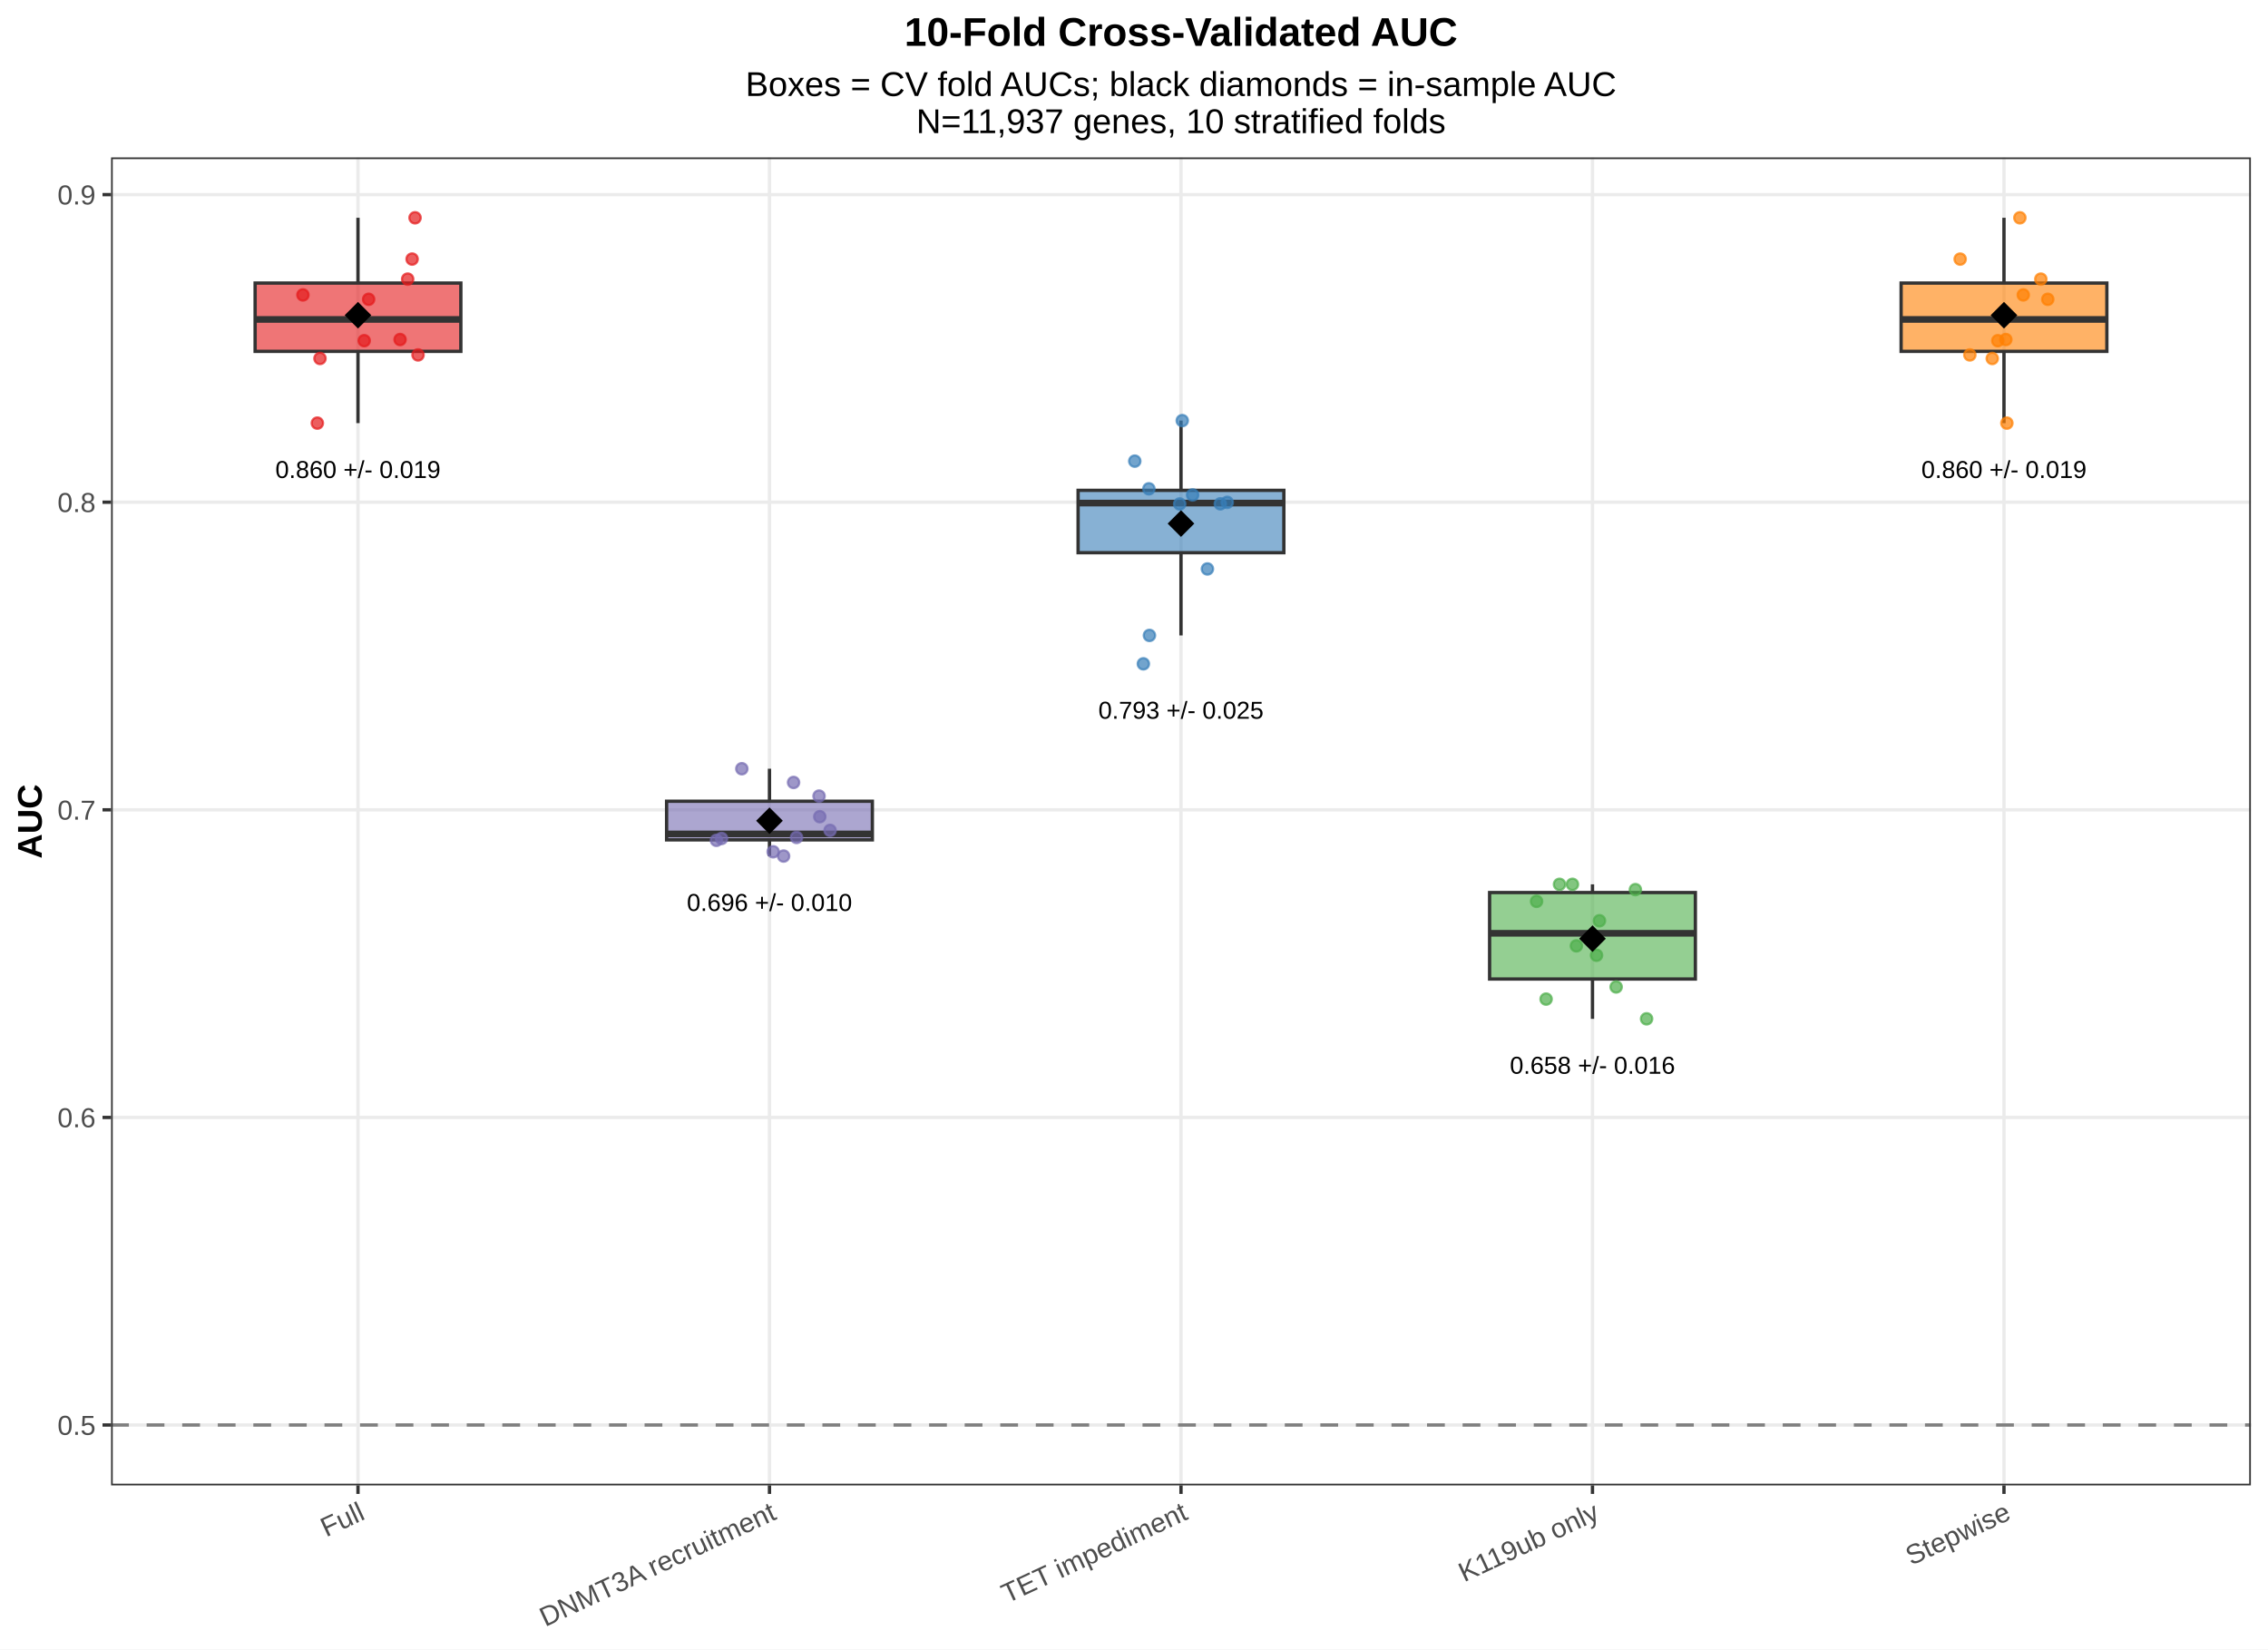
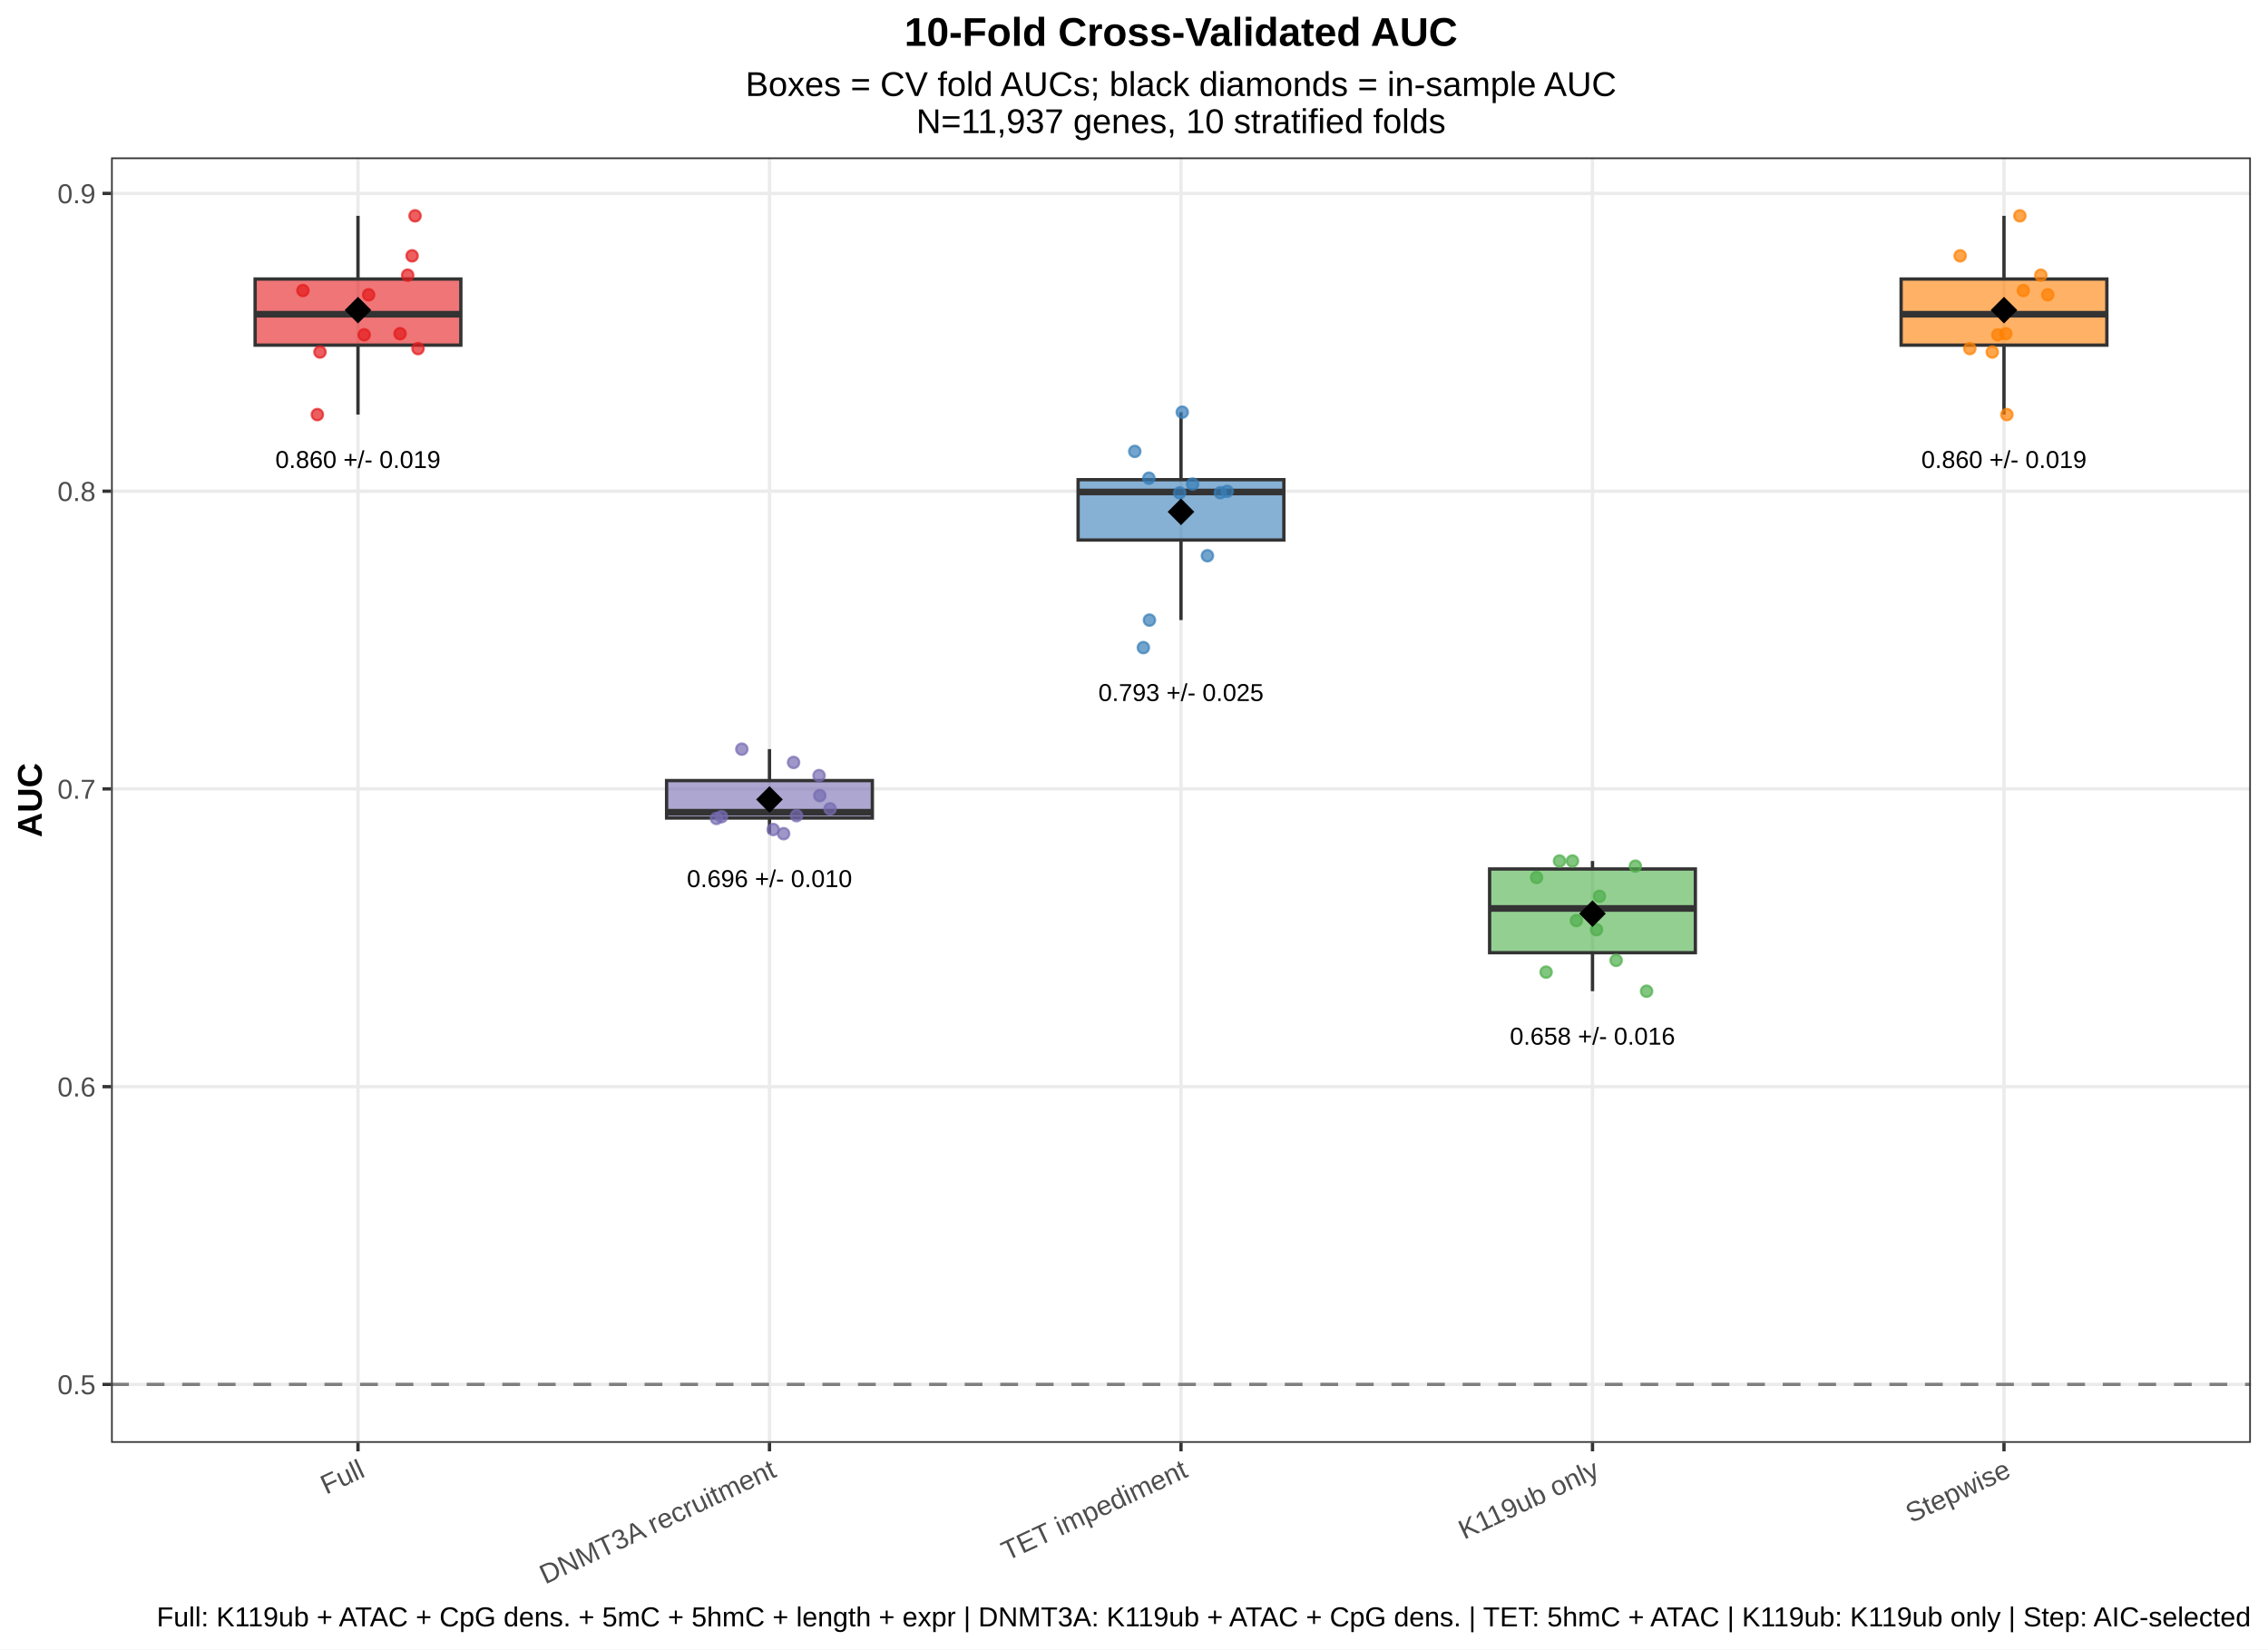
<svg xmlns="http://www.w3.org/2000/svg" width="792.00pt" height="576.00pt" viewBox="0 0 792.00 576.00">
  <g class="svglite">
    <defs>
      <style type="text/css">
    .svglite line, .svglite polyline, .svglite polygon, .svglite path, .svglite rect, .svglite circle {
      fill: none;
      stroke: #000000;
      stroke-linecap: round;
      stroke-linejoin: round;
      stroke-miterlimit: 10.00;
    }
    .svglite text {
      white-space: pre;
    }
    .svglite g.glyphgroup path {
      fill: inherit;
      stroke: none;
    }
  </style>
    </defs>
    <rect width="100%" height="100%" style="stroke: none; fill: #FFFFFF;" />
    <defs>
      <clipPath id="cpMC4wMHw3OTIuMDB8MC4wMHw1NzYuMDA=">
        <rect x="0.00" y="0.00" width="792.00" height="576.00" />
      </clipPath>
    </defs>
    <g clip-path="url(#cpMC4wMHw3OTIuMDB8MC4wMHw1NzYuMDA=)">
      <rect x="-0" y="0.00" width="792.00" height="576.00" style="stroke-width: 1.16; stroke: #FFFFFF; fill: #FFFFFF;" />
    </g>
    <defs>
-       <clipPath id="cpMzguNzl8Nzg2LjAyfDU0Ljk4fDUxOC43Nw==">
-         <rect x="38.79" y="54.98" width="747.23" height="463.79" />
+       <clipPath id="cpMzguNzl8Nzg2LjAyfDU0Ljk4fDUwMy45MA==">
+         <rect x="38.79" y="54.98" width="747.23" height="448.93" />
      </clipPath>
    </defs>
-     <g clip-path="url(#cpMzguNzl8Nzg2LjAyfDU0Ljk4fDUxOC43Nw==)">
-       <rect x="38.79" y="54.98" width="747.23" height="463.79" style="stroke-width: 1.16; stroke: none; fill: #FFFFFF;" />
-       <polyline points="38.79,497.68 786.02,497.68 " style="stroke-width: 1.16; stroke: #EBEBEB; stroke-linecap: butt;" />
-       <polyline points="38.79,390.26 786.02,390.26 " style="stroke-width: 1.16; stroke: #EBEBEB; stroke-linecap: butt;" />
-       <polyline points="38.79,282.83 786.02,282.83 " style="stroke-width: 1.16; stroke: #EBEBEB; stroke-linecap: butt;" />
-       <polyline points="38.79,175.40 786.02,175.40 " style="stroke-width: 1.16; stroke: #EBEBEB; stroke-linecap: butt;" />
-       <polyline points="38.79,67.97 786.02,67.97 " style="stroke-width: 1.16; stroke: #EBEBEB; stroke-linecap: butt;" />
-       <polyline points="125.01,518.77 125.01,54.98 " style="stroke-width: 1.16; stroke: #EBEBEB; stroke-linecap: butt;" />
-       <polyline points="268.71,518.77 268.71,54.98 " style="stroke-width: 1.16; stroke: #EBEBEB; stroke-linecap: butt;" />
-       <polyline points="412.41,518.77 412.41,54.98 " style="stroke-width: 1.16; stroke: #EBEBEB; stroke-linecap: butt;" />
-       <polyline points="556.11,518.77 556.11,54.98 " style="stroke-width: 1.16; stroke: #EBEBEB; stroke-linecap: butt;" />
-       <polyline points="699.80,518.77 699.80,54.98 " style="stroke-width: 1.16; stroke: #EBEBEB; stroke-linecap: butt;" />
-       <line x1="125.01" y1="98.86" x2="125.01" y2="76.06" style="stroke-width: 1.16; stroke: #333333; stroke-linecap: butt;" />
-       <line x1="125.01" y1="122.71" x2="125.01" y2="147.77" style="stroke-width: 1.16; stroke: #333333; stroke-linecap: butt;" />
-       <polygon points="89.09,98.86 89.09,122.71 160.93,122.71 160.93,98.86 89.09,98.86 " style="stroke-width: 1.16; stroke: #333333; stroke-linecap: butt; stroke-linejoin: miter; fill: #E41A1C; fill-opacity: 0.60;" />
-       <line x1="89.09" y1="111.56" x2="160.93" y2="111.56" style="stroke-width: 2.33; stroke: #333333; stroke-linecap: butt; stroke-linejoin: miter;" />
-       <line x1="268.71" y1="279.83" x2="268.71" y2="268.48" style="stroke-width: 1.16; stroke: #333333; stroke-linecap: butt;" />
-       <line x1="268.71" y1="293.32" x2="268.71" y2="298.98" style="stroke-width: 1.16; stroke: #333333; stroke-linecap: butt;" />
-       <polygon points="232.78,279.83 232.78,293.32 304.63,293.32 304.63,279.83 232.78,279.83 " style="stroke-width: 1.16; stroke: #333333; stroke-linecap: butt; stroke-linejoin: miter; fill: #756BB1; fill-opacity: 0.60;" />
-       <line x1="232.78" y1="291.25" x2="304.63" y2="291.25" style="stroke-width: 2.33; stroke: #333333; stroke-linecap: butt; stroke-linejoin: miter;" />
-       <line x1="412.41" y1="171.25" x2="412.41" y2="146.90" style="stroke-width: 1.16; stroke: #333333; stroke-linecap: butt;" />
-       <line x1="412.41" y1="193.03" x2="412.41" y2="221.92" style="stroke-width: 1.16; stroke: #333333; stroke-linecap: butt;" />
-       <polygon points="376.48,171.25 376.48,193.03 448.33,193.03 448.33,171.25 376.48,171.25 " style="stroke-width: 1.16; stroke: #333333; stroke-linecap: butt; stroke-linejoin: miter; fill: #377EB8; fill-opacity: 0.60;" />
-       <line x1="376.48" y1="175.70" x2="448.33" y2="175.70" style="stroke-width: 2.33; stroke: #333333; stroke-linecap: butt; stroke-linejoin: miter;" />
-       <line x1="556.11" y1="311.72" x2="556.11" y2="308.85" style="stroke-width: 1.16; stroke: #333333; stroke-linecap: butt;" />
-       <line x1="556.11" y1="341.92" x2="556.11" y2="355.83" style="stroke-width: 1.16; stroke: #333333; stroke-linecap: butt;" />
-       <polygon points="520.18,311.72 520.18,341.92 592.03,341.92 592.03,311.72 520.18,311.72 " style="stroke-width: 1.16; stroke: #333333; stroke-linecap: butt; stroke-linejoin: miter; fill: #4DAF4A; fill-opacity: 0.60;" />
-       <line x1="520.18" y1="325.95" x2="592.03" y2="325.95" style="stroke-width: 2.33; stroke: #333333; stroke-linecap: butt; stroke-linejoin: miter;" />
-       <line x1="699.80" y1="98.86" x2="699.80" y2="76.06" style="stroke-width: 1.16; stroke: #333333; stroke-linecap: butt;" />
-       <line x1="699.80" y1="122.71" x2="699.80" y2="147.77" style="stroke-width: 1.16; stroke: #333333; stroke-linecap: butt;" />
-       <polygon points="663.88,98.86 663.88,122.71 735.73,122.71 735.73,98.86 663.88,98.86 " style="stroke-width: 1.16; stroke: #333333; stroke-linecap: butt; stroke-linejoin: miter; fill: #FF7F00; fill-opacity: 0.60;" />
-       <line x1="663.88" y1="111.56" x2="735.73" y2="111.56" style="stroke-width: 2.33; stroke: #333333; stroke-linecap: butt; stroke-linejoin: miter;" />
-       <circle cx="143.91" cy="90.48" r="1.99" style="stroke-width: 0.77; stroke: #E41A1C; stroke-opacity: 0.70; fill: #E41A1C; fill-opacity: 0.70;" />
-       <circle cx="111.74" cy="125.19" r="1.99" style="stroke-width: 0.77; stroke: #E41A1C; stroke-opacity: 0.70; fill: #E41A1C; fill-opacity: 0.70;" />
-       <circle cx="128.73" cy="104.53" r="1.99" style="stroke-width: 0.77; stroke: #E41A1C; stroke-opacity: 0.70; fill: #E41A1C; fill-opacity: 0.70;" />
-       <circle cx="127.18" cy="118.98" r="1.99" style="stroke-width: 0.77; stroke: #E41A1C; stroke-opacity: 0.70; fill: #E41A1C; fill-opacity: 0.70;" />
-       <circle cx="142.36" cy="97.48" r="1.99" style="stroke-width: 0.77; stroke: #E41A1C; stroke-opacity: 0.70; fill: #E41A1C; fill-opacity: 0.70;" />
-       <circle cx="110.82" cy="147.77" r="1.99" style="stroke-width: 0.77; stroke: #E41A1C; stroke-opacity: 0.70; fill: #E41A1C; fill-opacity: 0.70;" />
-       <circle cx="144.94" cy="76.06" r="1.99" style="stroke-width: 0.77; stroke: #E41A1C; stroke-opacity: 0.70; fill: #E41A1C; fill-opacity: 0.70;" />
-       <circle cx="105.78" cy="103.00" r="1.99" style="stroke-width: 0.77; stroke: #E41A1C; stroke-opacity: 0.70; fill: #E41A1C; fill-opacity: 0.70;" />
-       <circle cx="139.71" cy="118.58" r="1.99" style="stroke-width: 0.77; stroke: #E41A1C; stroke-opacity: 0.70; fill: #E41A1C; fill-opacity: 0.70;" />
-       <circle cx="145.98" cy="123.95" r="1.99" style="stroke-width: 0.77; stroke: #E41A1C; stroke-opacity: 0.70; fill: #E41A1C; fill-opacity: 0.70;" />
-       <circle cx="250.19" cy="293.48" r="1.99" style="stroke-width: 0.77; stroke: #756BB1; stroke-opacity: 0.70; fill: #756BB1; fill-opacity: 0.70;" />
-       <circle cx="286.27" cy="285.22" r="1.99" style="stroke-width: 0.77; stroke: #756BB1; stroke-opacity: 0.70; fill: #756BB1; fill-opacity: 0.70;" />
-       <circle cx="251.97" cy="292.84" r="1.99" style="stroke-width: 0.77; stroke: #756BB1; stroke-opacity: 0.70; fill: #756BB1; fill-opacity: 0.70;" />
-       <circle cx="286.02" cy="278.03" r="1.99" style="stroke-width: 0.77; stroke: #756BB1; stroke-opacity: 0.70; fill: #756BB1; fill-opacity: 0.70;" />
-       <circle cx="277.12" cy="273.27" r="1.99" style="stroke-width: 0.77; stroke: #756BB1; stroke-opacity: 0.70; fill: #756BB1; fill-opacity: 0.70;" />
-       <circle cx="278.16" cy="292.48" r="1.99" style="stroke-width: 0.77; stroke: #756BB1; stroke-opacity: 0.70; fill: #756BB1; fill-opacity: 0.70;" />
-       <circle cx="259.05" cy="268.48" r="1.99" style="stroke-width: 0.77; stroke: #756BB1; stroke-opacity: 0.70; fill: #756BB1; fill-opacity: 0.70;" />
-       <circle cx="289.87" cy="290.01" r="1.99" style="stroke-width: 0.77; stroke: #756BB1; stroke-opacity: 0.70; fill: #756BB1; fill-opacity: 0.70;" />
-       <circle cx="273.64" cy="298.98" r="1.99" style="stroke-width: 0.77; stroke: #756BB1; stroke-opacity: 0.70; fill: #756BB1; fill-opacity: 0.70;" />
-       <circle cx="270.00" cy="297.48" r="1.99" style="stroke-width: 0.77; stroke: #756BB1; stroke-opacity: 0.70; fill: #756BB1; fill-opacity: 0.70;" />
-       <circle cx="396.27" cy="161.05" r="1.99" style="stroke-width: 0.77; stroke: #377EB8; stroke-opacity: 0.70; fill: #377EB8; fill-opacity: 0.70;" />
-       <circle cx="401.39" cy="221.92" r="1.99" style="stroke-width: 0.77; stroke: #377EB8; stroke-opacity: 0.70; fill: #377EB8; fill-opacity: 0.70;" />
-       <circle cx="416.47" cy="172.85" r="1.99" style="stroke-width: 0.77; stroke: #377EB8; stroke-opacity: 0.70; fill: #377EB8; fill-opacity: 0.70;" />
-       <circle cx="426.14" cy="175.96" r="1.99" style="stroke-width: 0.77; stroke: #377EB8; stroke-opacity: 0.70; fill: #377EB8; fill-opacity: 0.70;" />
-       <circle cx="411.95" cy="176.01" r="1.99" style="stroke-width: 0.77; stroke: #377EB8; stroke-opacity: 0.70; fill: #377EB8; fill-opacity: 0.70;" />
-       <circle cx="399.27" cy="231.84" r="1.99" style="stroke-width: 0.77; stroke: #377EB8; stroke-opacity: 0.70; fill: #377EB8; fill-opacity: 0.70;" />
-       <circle cx="412.85" cy="146.90" r="1.99" style="stroke-width: 0.77; stroke: #377EB8; stroke-opacity: 0.70; fill: #377EB8; fill-opacity: 0.70;" />
-       <circle cx="401.20" cy="170.72" r="1.99" style="stroke-width: 0.77; stroke: #377EB8; stroke-opacity: 0.70; fill: #377EB8; fill-opacity: 0.70;" />
-       <circle cx="428.55" cy="175.45" r="1.99" style="stroke-width: 0.77; stroke: #377EB8; stroke-opacity: 0.70; fill: #377EB8; fill-opacity: 0.70;" />
-       <circle cx="421.64" cy="198.70" r="1.99" style="stroke-width: 0.77; stroke: #377EB8; stroke-opacity: 0.70; fill: #377EB8; fill-opacity: 0.70;" />
-       <circle cx="564.37" cy="344.69" r="1.99" style="stroke-width: 0.77; stroke: #4DAF4A; stroke-opacity: 0.70; fill: #4DAF4A; fill-opacity: 0.70;" />
-       <circle cx="549.11" cy="308.85" r="1.99" style="stroke-width: 0.77; stroke: #4DAF4A; stroke-opacity: 0.70; fill: #4DAF4A; fill-opacity: 0.70;" />
-       <circle cx="539.91" cy="348.93" r="1.99" style="stroke-width: 0.77; stroke: #4DAF4A; stroke-opacity: 0.70; fill: #4DAF4A; fill-opacity: 0.70;" />
-       <circle cx="550.49" cy="330.34" r="1.99" style="stroke-width: 0.77; stroke: #4DAF4A; stroke-opacity: 0.70; fill: #4DAF4A; fill-opacity: 0.70;" />
-       <circle cx="571.09" cy="310.70" r="1.99" style="stroke-width: 0.77; stroke: #4DAF4A; stroke-opacity: 0.70; fill: #4DAF4A; fill-opacity: 0.70;" />
-       <circle cx="558.54" cy="321.57" r="1.99" style="stroke-width: 0.77; stroke: #4DAF4A; stroke-opacity: 0.70; fill: #4DAF4A; fill-opacity: 0.70;" />
-       <circle cx="536.58" cy="314.79" r="1.99" style="stroke-width: 0.77; stroke: #4DAF4A; stroke-opacity: 0.70; fill: #4DAF4A; fill-opacity: 0.70;" />
-       <circle cx="557.52" cy="333.62" r="1.99" style="stroke-width: 0.77; stroke: #4DAF4A; stroke-opacity: 0.70; fill: #4DAF4A; fill-opacity: 0.70;" />
-       <circle cx="575.00" cy="355.82" r="1.99" style="stroke-width: 0.77; stroke: #4DAF4A; stroke-opacity: 0.70; fill: #4DAF4A; fill-opacity: 0.70;" />
-       <circle cx="544.59" cy="308.85" r="1.99" style="stroke-width: 0.77; stroke: #4DAF4A; stroke-opacity: 0.70; fill: #4DAF4A; fill-opacity: 0.70;" />
-       <circle cx="684.50" cy="90.49" r="1.99" style="stroke-width: 0.77; stroke: #FF7F00; stroke-opacity: 0.70; fill: #FF7F00; fill-opacity: 0.70;" />
-       <circle cx="695.71" cy="125.20" r="1.99" style="stroke-width: 0.77; stroke: #FF7F00; stroke-opacity: 0.70; fill: #FF7F00; fill-opacity: 0.70;" />
-       <circle cx="715.09" cy="104.53" r="1.99" style="stroke-width: 0.77; stroke: #FF7F00; stroke-opacity: 0.70; fill: #FF7F00; fill-opacity: 0.70;" />
-       <circle cx="697.64" cy="118.99" r="1.99" style="stroke-width: 0.77; stroke: #FF7F00; stroke-opacity: 0.70; fill: #FF7F00; fill-opacity: 0.70;" />
-       <circle cx="712.67" cy="97.48" r="1.99" style="stroke-width: 0.77; stroke: #FF7F00; stroke-opacity: 0.70; fill: #FF7F00; fill-opacity: 0.70;" />
-       <circle cx="700.81" cy="147.77" r="1.99" style="stroke-width: 0.77; stroke: #FF7F00; stroke-opacity: 0.70; fill: #FF7F00; fill-opacity: 0.70;" />
-       <circle cx="705.35" cy="76.06" r="1.99" style="stroke-width: 0.77; stroke: #FF7F00; stroke-opacity: 0.70; fill: #FF7F00; fill-opacity: 0.70;" />
-       <circle cx="706.54" cy="103.00" r="1.99" style="stroke-width: 0.77; stroke: #FF7F00; stroke-opacity: 0.70; fill: #FF7F00; fill-opacity: 0.70;" />
-       <circle cx="700.45" cy="118.58" r="1.99" style="stroke-width: 0.77; stroke: #FF7F00; stroke-opacity: 0.70; fill: #FF7F00; fill-opacity: 0.70;" />
-       <circle cx="687.88" cy="123.95" r="1.99" style="stroke-width: 0.77; stroke: #FF7F00; stroke-opacity: 0.70; fill: #FF7F00; fill-opacity: 0.70;" />
-       <polygon points="120.36,110.09 125.01,105.43 129.66,110.09 125.01,114.74 " style="stroke-width: 0.77; stroke: none; fill: #000000;" />
-       <polygon points="264.05,286.64 268.71,281.99 273.36,286.64 268.71,291.30 " style="stroke-width: 0.77; stroke: none; fill: #000000;" />
-       <polygon points="407.75,182.86 412.41,178.20 417.06,182.86 412.41,187.51 " style="stroke-width: 0.77; stroke: none; fill: #000000;" />
-       <polygon points="551.45,327.83 556.11,323.17 560.76,327.83 556.11,332.48 " style="stroke-width: 0.77; stroke: none; fill: #000000;" />
-       <polygon points="695.15,110.09 699.80,105.43 704.46,110.09 699.80,114.74 " style="stroke-width: 0.77; stroke: none; fill: #000000;" />
-       <line x1="38.79" y1="497.68" x2="786.02" y2="497.68" style="stroke-width: 1.16; stroke: #7F7F7F; stroke-dasharray: 6.21,6.21; stroke-linecap: butt;" />
-       <text x="125.01" y="166.94" text-anchor="middle" style="font-size: 8.54px; font-family: &quot;Arial&quot;;" textLength="57.70px" lengthAdjust="spacingAndGlyphs">0.860 +/- 0.019</text>
-       <text x="268.71" y="318.15" text-anchor="middle" style="font-size: 8.54px; font-family: &quot;Arial&quot;;" textLength="57.70px" lengthAdjust="spacingAndGlyphs">0.696 +/- 0.010</text>
-       <text x="412.41" y="251.01" text-anchor="middle" style="font-size: 8.54px; font-family: &quot;Arial&quot;;" textLength="57.70px" lengthAdjust="spacingAndGlyphs">0.793 +/- 0.025</text>
-       <text x="556.11" y="375.00" text-anchor="middle" style="font-size: 8.54px; font-family: &quot;Arial&quot;;" textLength="57.70px" lengthAdjust="spacingAndGlyphs">0.658 +/- 0.016</text>
-       <text x="699.80" y="166.94" text-anchor="middle" style="font-size: 8.54px; font-family: &quot;Arial&quot;;" textLength="57.70px" lengthAdjust="spacingAndGlyphs">0.860 +/- 0.019</text>
-       <rect x="38.79" y="54.98" width="747.23" height="463.79" style="stroke-width: 1.16; stroke: #333333;" />
+     <g clip-path="url(#cpMzguNzl8Nzg2LjAyfDU0Ljk4fDUwMy45MA==)">
+       <rect x="38.79" y="54.98" width="747.23" height="448.93" style="stroke-width: 1.16; stroke: none; fill: #FFFFFF;" />
+       <polyline points="38.79,483.50 786.02,483.50 " style="stroke-width: 1.16; stroke: #EBEBEB; stroke-linecap: butt;" />
+       <polyline points="38.79,379.51 786.02,379.51 " style="stroke-width: 1.16; stroke: #EBEBEB; stroke-linecap: butt;" />
+       <polyline points="38.79,275.53 786.02,275.53 " style="stroke-width: 1.16; stroke: #EBEBEB; stroke-linecap: butt;" />
+       <polyline points="38.79,171.54 786.02,171.54 " style="stroke-width: 1.16; stroke: #EBEBEB; stroke-linecap: butt;" />
+       <polyline points="38.79,67.55 786.02,67.55 " style="stroke-width: 1.16; stroke: #EBEBEB; stroke-linecap: butt;" />
+       <polyline points="125.01,503.90 125.01,54.98 " style="stroke-width: 1.16; stroke: #EBEBEB; stroke-linecap: butt;" />
+       <polyline points="268.71,503.90 268.71,54.98 " style="stroke-width: 1.16; stroke: #EBEBEB; stroke-linecap: butt;" />
+       <polyline points="412.41,503.90 412.41,54.98 " style="stroke-width: 1.16; stroke: #EBEBEB; stroke-linecap: butt;" />
+       <polyline points="556.11,503.90 556.11,54.98 " style="stroke-width: 1.16; stroke: #EBEBEB; stroke-linecap: butt;" />
+       <polyline points="699.80,503.90 699.80,54.98 " style="stroke-width: 1.16; stroke: #EBEBEB; stroke-linecap: butt;" />
+       <line x1="125.01" y1="97.45" x2="125.01" y2="75.38" style="stroke-width: 1.16; stroke: #333333; stroke-linecap: butt;" />
+       <line x1="125.01" y1="120.54" x2="125.01" y2="144.80" style="stroke-width: 1.16; stroke: #333333; stroke-linecap: butt;" />
+       <polygon points="89.09,97.45 89.09,120.54 160.93,120.54 160.93,97.45 89.09,97.45 " style="stroke-width: 1.16; stroke: #333333; stroke-linecap: butt; stroke-linejoin: miter; fill: #E41A1C; fill-opacity: 0.60;" />
+       <line x1="89.09" y1="109.74" x2="160.93" y2="109.74" style="stroke-width: 2.33; stroke: #333333; stroke-linecap: butt; stroke-linejoin: miter;" />
+       <line x1="268.71" y1="272.62" x2="268.71" y2="261.64" style="stroke-width: 1.16; stroke: #333333; stroke-linecap: butt;" />
+       <line x1="268.71" y1="285.69" x2="268.71" y2="291.16" style="stroke-width: 1.16; stroke: #333333; stroke-linecap: butt;" />
+       <polygon points="232.78,272.62 232.78,285.69 304.63,285.69 304.63,272.62 232.78,272.62 " style="stroke-width: 1.16; stroke: #333333; stroke-linecap: butt; stroke-linejoin: miter; fill: #756BB1; fill-opacity: 0.60;" />
+       <line x1="232.78" y1="283.67" x2="304.63" y2="283.67" style="stroke-width: 2.33; stroke: #333333; stroke-linecap: butt; stroke-linejoin: miter;" />
+       <line x1="412.41" y1="167.53" x2="412.41" y2="143.95" style="stroke-width: 1.16; stroke: #333333; stroke-linecap: butt;" />
+       <line x1="412.41" y1="188.60" x2="412.41" y2="216.57" style="stroke-width: 1.16; stroke: #333333; stroke-linecap: butt;" />
+       <polygon points="376.48,167.53 376.48,188.60 448.33,188.60 448.33,167.53 376.48,167.53 " style="stroke-width: 1.16; stroke: #333333; stroke-linecap: butt; stroke-linejoin: miter; fill: #377EB8; fill-opacity: 0.60;" />
+       <line x1="376.48" y1="171.83" x2="448.33" y2="171.83" style="stroke-width: 2.33; stroke: #333333; stroke-linecap: butt; stroke-linejoin: miter;" />
+       <line x1="556.11" y1="303.49" x2="556.11" y2="300.71" style="stroke-width: 1.16; stroke: #333333; stroke-linecap: butt;" />
+       <line x1="556.11" y1="332.73" x2="556.11" y2="346.18" style="stroke-width: 1.16; stroke: #333333; stroke-linecap: butt;" />
+       <polygon points="520.18,303.49 520.18,332.73 592.03,332.73 592.03,303.49 520.18,303.49 " style="stroke-width: 1.16; stroke: #333333; stroke-linecap: butt; stroke-linejoin: miter; fill: #4DAF4A; fill-opacity: 0.60;" />
+       <line x1="520.18" y1="317.27" x2="592.03" y2="317.27" style="stroke-width: 2.33; stroke: #333333; stroke-linecap: butt; stroke-linejoin: miter;" />
+       <line x1="699.80" y1="97.45" x2="699.80" y2="75.38" style="stroke-width: 1.16; stroke: #333333; stroke-linecap: butt;" />
+       <line x1="699.80" y1="120.54" x2="699.80" y2="144.80" style="stroke-width: 1.16; stroke: #333333; stroke-linecap: butt;" />
+       <polygon points="663.88,97.45 663.88,120.54 735.73,120.54 735.73,97.45 663.88,97.45 " style="stroke-width: 1.16; stroke: #333333; stroke-linecap: butt; stroke-linejoin: miter; fill: #FF7F00; fill-opacity: 0.60;" />
+       <line x1="663.88" y1="109.74" x2="735.73" y2="109.74" style="stroke-width: 2.33; stroke: #333333; stroke-linecap: butt; stroke-linejoin: miter;" />
+       <circle cx="143.91" cy="89.35" r="1.99" style="stroke-width: 0.77; stroke: #E41A1C; stroke-opacity: 0.70; fill: #E41A1C; fill-opacity: 0.70;" />
+       <circle cx="111.74" cy="122.94" r="1.99" style="stroke-width: 0.77; stroke: #E41A1C; stroke-opacity: 0.70; fill: #E41A1C; fill-opacity: 0.70;" />
+       <circle cx="128.73" cy="102.95" r="1.99" style="stroke-width: 0.77; stroke: #E41A1C; stroke-opacity: 0.70; fill: #E41A1C; fill-opacity: 0.70;" />
+       <circle cx="127.18" cy="116.93" r="1.99" style="stroke-width: 0.77; stroke: #E41A1C; stroke-opacity: 0.70; fill: #E41A1C; fill-opacity: 0.70;" />
+       <circle cx="142.36" cy="96.11" r="1.99" style="stroke-width: 0.77; stroke: #E41A1C; stroke-opacity: 0.70; fill: #E41A1C; fill-opacity: 0.70;" />
+       <circle cx="110.82" cy="144.80" r="1.99" style="stroke-width: 0.77; stroke: #E41A1C; stroke-opacity: 0.70; fill: #E41A1C; fill-opacity: 0.70;" />
+       <circle cx="144.94" cy="75.38" r="1.99" style="stroke-width: 0.77; stroke: #E41A1C; stroke-opacity: 0.70; fill: #E41A1C; fill-opacity: 0.70;" />
+       <circle cx="105.78" cy="101.46" r="1.99" style="stroke-width: 0.77; stroke: #E41A1C; stroke-opacity: 0.70; fill: #E41A1C; fill-opacity: 0.70;" />
+       <circle cx="139.71" cy="116.54" r="1.99" style="stroke-width: 0.77; stroke: #E41A1C; stroke-opacity: 0.70; fill: #E41A1C; fill-opacity: 0.70;" />
+       <circle cx="145.98" cy="121.74" r="1.99" style="stroke-width: 0.77; stroke: #E41A1C; stroke-opacity: 0.70; fill: #E41A1C; fill-opacity: 0.70;" />
+       <circle cx="250.19" cy="285.84" r="1.99" style="stroke-width: 0.77; stroke: #756BB1; stroke-opacity: 0.70; fill: #756BB1; fill-opacity: 0.70;" />
+       <circle cx="286.27" cy="277.85" r="1.99" style="stroke-width: 0.77; stroke: #756BB1; stroke-opacity: 0.70; fill: #756BB1; fill-opacity: 0.70;" />
+       <circle cx="251.97" cy="285.22" r="1.99" style="stroke-width: 0.77; stroke: #756BB1; stroke-opacity: 0.70; fill: #756BB1; fill-opacity: 0.70;" />
+       <circle cx="286.02" cy="270.88" r="1.99" style="stroke-width: 0.77; stroke: #756BB1; stroke-opacity: 0.70; fill: #756BB1; fill-opacity: 0.70;" />
+       <circle cx="277.12" cy="266.28" r="1.99" style="stroke-width: 0.77; stroke: #756BB1; stroke-opacity: 0.70; fill: #756BB1; fill-opacity: 0.70;" />
+       <circle cx="278.16" cy="284.87" r="1.99" style="stroke-width: 0.77; stroke: #756BB1; stroke-opacity: 0.70; fill: #756BB1; fill-opacity: 0.70;" />
+       <circle cx="259.05" cy="261.64" r="1.99" style="stroke-width: 0.77; stroke: #756BB1; stroke-opacity: 0.70; fill: #756BB1; fill-opacity: 0.70;" />
+       <circle cx="289.87" cy="282.48" r="1.99" style="stroke-width: 0.77; stroke: #756BB1; stroke-opacity: 0.70; fill: #756BB1; fill-opacity: 0.70;" />
+       <circle cx="273.64" cy="291.16" r="1.99" style="stroke-width: 0.77; stroke: #756BB1; stroke-opacity: 0.70; fill: #756BB1; fill-opacity: 0.70;" />
+       <circle cx="270.00" cy="289.71" r="1.99" style="stroke-width: 0.77; stroke: #756BB1; stroke-opacity: 0.70; fill: #756BB1; fill-opacity: 0.70;" />
+       <circle cx="396.27" cy="157.65" r="1.99" style="stroke-width: 0.77; stroke: #377EB8; stroke-opacity: 0.70; fill: #377EB8; fill-opacity: 0.70;" />
+       <circle cx="401.39" cy="216.57" r="1.99" style="stroke-width: 0.77; stroke: #377EB8; stroke-opacity: 0.70; fill: #377EB8; fill-opacity: 0.70;" />
+       <circle cx="416.47" cy="169.07" r="1.99" style="stroke-width: 0.77; stroke: #377EB8; stroke-opacity: 0.70; fill: #377EB8; fill-opacity: 0.70;" />
+       <circle cx="426.14" cy="172.08" r="1.99" style="stroke-width: 0.77; stroke: #377EB8; stroke-opacity: 0.70; fill: #377EB8; fill-opacity: 0.70;" />
+       <circle cx="411.95" cy="172.13" r="1.99" style="stroke-width: 0.77; stroke: #377EB8; stroke-opacity: 0.70; fill: #377EB8; fill-opacity: 0.70;" />
+       <circle cx="399.27" cy="226.18" r="1.99" style="stroke-width: 0.77; stroke: #377EB8; stroke-opacity: 0.70; fill: #377EB8; fill-opacity: 0.70;" />
+       <circle cx="412.85" cy="143.95" r="1.99" style="stroke-width: 0.77; stroke: #377EB8; stroke-opacity: 0.70; fill: #377EB8; fill-opacity: 0.70;" />
+       <circle cx="401.20" cy="167.01" r="1.99" style="stroke-width: 0.77; stroke: #377EB8; stroke-opacity: 0.70; fill: #377EB8; fill-opacity: 0.70;" />
+       <circle cx="428.55" cy="171.59" r="1.99" style="stroke-width: 0.77; stroke: #377EB8; stroke-opacity: 0.70; fill: #377EB8; fill-opacity: 0.70;" />
+       <circle cx="421.64" cy="194.09" r="1.99" style="stroke-width: 0.77; stroke: #377EB8; stroke-opacity: 0.70; fill: #377EB8; fill-opacity: 0.70;" />
+       <circle cx="564.37" cy="335.40" r="1.99" style="stroke-width: 0.77; stroke: #4DAF4A; stroke-opacity: 0.70; fill: #4DAF4A; fill-opacity: 0.70;" />
+       <circle cx="549.11" cy="300.71" r="1.99" style="stroke-width: 0.77; stroke: #4DAF4A; stroke-opacity: 0.70; fill: #4DAF4A; fill-opacity: 0.70;" />
+       <circle cx="539.91" cy="339.51" r="1.99" style="stroke-width: 0.77; stroke: #4DAF4A; stroke-opacity: 0.70; fill: #4DAF4A; fill-opacity: 0.70;" />
+       <circle cx="550.49" cy="321.51" r="1.99" style="stroke-width: 0.77; stroke: #4DAF4A; stroke-opacity: 0.70; fill: #4DAF4A; fill-opacity: 0.70;" />
+       <circle cx="571.09" cy="302.50" r="1.99" style="stroke-width: 0.77; stroke: #4DAF4A; stroke-opacity: 0.70; fill: #4DAF4A; fill-opacity: 0.70;" />
+       <circle cx="558.54" cy="313.03" r="1.99" style="stroke-width: 0.77; stroke: #4DAF4A; stroke-opacity: 0.70; fill: #4DAF4A; fill-opacity: 0.70;" />
+       <circle cx="536.58" cy="306.46" r="1.99" style="stroke-width: 0.77; stroke: #4DAF4A; stroke-opacity: 0.70; fill: #4DAF4A; fill-opacity: 0.70;" />
+       <circle cx="557.52" cy="324.69" r="1.99" style="stroke-width: 0.77; stroke: #4DAF4A; stroke-opacity: 0.70; fill: #4DAF4A; fill-opacity: 0.70;" />
+       <circle cx="575.00" cy="346.18" r="1.99" style="stroke-width: 0.77; stroke: #4DAF4A; stroke-opacity: 0.70; fill: #4DAF4A; fill-opacity: 0.70;" />
+       <circle cx="544.59" cy="300.71" r="1.99" style="stroke-width: 0.77; stroke: #4DAF4A; stroke-opacity: 0.70; fill: #4DAF4A; fill-opacity: 0.70;" />
+       <circle cx="684.50" cy="89.35" r="1.99" style="stroke-width: 0.77; stroke: #FF7F00; stroke-opacity: 0.70; fill: #FF7F00; fill-opacity: 0.70;" />
+       <circle cx="695.71" cy="122.95" r="1.99" style="stroke-width: 0.77; stroke: #FF7F00; stroke-opacity: 0.70; fill: #FF7F00; fill-opacity: 0.70;" />
+       <circle cx="715.09" cy="102.95" r="1.99" style="stroke-width: 0.77; stroke: #FF7F00; stroke-opacity: 0.70; fill: #FF7F00; fill-opacity: 0.70;" />
+       <circle cx="697.64" cy="116.94" r="1.99" style="stroke-width: 0.77; stroke: #FF7F00; stroke-opacity: 0.70; fill: #FF7F00; fill-opacity: 0.70;" />
+       <circle cx="712.67" cy="96.11" r="1.99" style="stroke-width: 0.77; stroke: #FF7F00; stroke-opacity: 0.70; fill: #FF7F00; fill-opacity: 0.70;" />
+       <circle cx="700.81" cy="144.80" r="1.99" style="stroke-width: 0.77; stroke: #FF7F00; stroke-opacity: 0.70; fill: #FF7F00; fill-opacity: 0.70;" />
+       <circle cx="705.35" cy="75.38" r="1.99" style="stroke-width: 0.77; stroke: #FF7F00; stroke-opacity: 0.70; fill: #FF7F00; fill-opacity: 0.70;" />
+       <circle cx="706.54" cy="101.47" r="1.99" style="stroke-width: 0.77; stroke: #FF7F00; stroke-opacity: 0.70; fill: #FF7F00; fill-opacity: 0.70;" />
+       <circle cx="700.45" cy="116.54" r="1.99" style="stroke-width: 0.77; stroke: #FF7F00; stroke-opacity: 0.70; fill: #FF7F00; fill-opacity: 0.70;" />
+       <circle cx="687.88" cy="121.74" r="1.99" style="stroke-width: 0.77; stroke: #FF7F00; stroke-opacity: 0.70; fill: #FF7F00; fill-opacity: 0.70;" />
+       <polygon points="120.36,108.32 125.01,103.66 129.66,108.32 125.01,112.97 " style="stroke-width: 0.77; stroke: none; fill: #000000;" />
+       <polygon points="264.05,279.22 268.71,274.57 273.36,279.22 268.71,283.88 " style="stroke-width: 0.77; stroke: none; fill: #000000;" />
+       <polygon points="407.75,178.76 412.41,174.10 417.06,178.76 412.41,183.41 " style="stroke-width: 0.77; stroke: none; fill: #000000;" />
+       <polygon points="551.45,319.08 556.11,314.43 560.76,319.08 556.11,323.74 " style="stroke-width: 0.77; stroke: none; fill: #000000;" />
+       <polygon points="695.15,108.32 699.80,103.66 704.46,108.32 699.80,112.97 " style="stroke-width: 0.77; stroke: none; fill: #000000;" />
+       <line x1="38.79" y1="483.50" x2="786.02" y2="483.50" style="stroke-width: 1.16; stroke: #7F7F7F; stroke-dasharray: 6.21,6.21; stroke-linecap: butt;" />
+       <text x="125.01" y="163.45" text-anchor="middle" style="font-size: 8.54px; font-family: &quot;Arial&quot;;" textLength="57.70px" lengthAdjust="spacingAndGlyphs">0.860 +/- 0.019</text>
+       <text x="268.71" y="309.82" text-anchor="middle" style="font-size: 8.54px; font-family: &quot;Arial&quot;;" textLength="57.70px" lengthAdjust="spacingAndGlyphs">0.696 +/- 0.010</text>
+       <text x="412.41" y="244.83" text-anchor="middle" style="font-size: 8.54px; font-family: &quot;Arial&quot;;" textLength="57.70px" lengthAdjust="spacingAndGlyphs">0.793 +/- 0.025</text>
+       <text x="556.11" y="364.84" text-anchor="middle" style="font-size: 8.54px; font-family: &quot;Arial&quot;;" textLength="57.70px" lengthAdjust="spacingAndGlyphs">0.658 +/- 0.016</text>
+       <text x="699.80" y="163.45" text-anchor="middle" style="font-size: 8.54px; font-family: &quot;Arial&quot;;" textLength="57.70px" lengthAdjust="spacingAndGlyphs">0.860 +/- 0.019</text>
+       <rect x="38.79" y="54.98" width="747.23" height="448.93" style="stroke-width: 1.16; stroke: #333333;" />
    </g>
    <g clip-path="url(#cpMC4wMHw3OTIuMDB8MC4wMHw1NzYuMDA=)">
-       <text x="33.41" y="501.12" text-anchor="end" style="font-size: 9.60px;fill: #4D4D4D; font-family: &quot;Arial&quot;;" textLength="13.33px" lengthAdjust="spacingAndGlyphs">0.5</text>
-       <text x="33.41" y="393.69" text-anchor="end" style="font-size: 9.60px;fill: #4D4D4D; font-family: &quot;Arial&quot;;" textLength="13.33px" lengthAdjust="spacingAndGlyphs">0.6</text>
-       <text x="33.41" y="286.26" text-anchor="end" style="font-size: 9.60px;fill: #4D4D4D; font-family: &quot;Arial&quot;;" textLength="13.33px" lengthAdjust="spacingAndGlyphs">0.7</text>
-       <text x="33.41" y="178.83" text-anchor="end" style="font-size: 9.60px;fill: #4D4D4D; font-family: &quot;Arial&quot;;" textLength="13.33px" lengthAdjust="spacingAndGlyphs">0.8</text>
-       <text x="33.41" y="71.40" text-anchor="end" style="font-size: 9.60px;fill: #4D4D4D; font-family: &quot;Arial&quot;;" textLength="13.33px" lengthAdjust="spacingAndGlyphs">0.9</text>
-       <polyline points="35.80,497.68 38.79,497.68 " style="stroke-width: 1.16; stroke: #333333; stroke-linecap: butt;" />
-       <polyline points="35.80,390.26 38.79,390.26 " style="stroke-width: 1.16; stroke: #333333; stroke-linecap: butt;" />
-       <polyline points="35.80,282.83 38.79,282.83 " style="stroke-width: 1.16; stroke: #333333; stroke-linecap: butt;" />
-       <polyline points="35.80,175.40 38.79,175.40 " style="stroke-width: 1.16; stroke: #333333; stroke-linecap: butt;" />
-       <polyline points="35.80,67.97 38.79,67.97 " style="stroke-width: 1.16; stroke: #333333; stroke-linecap: butt;" />
-       <polyline points="125.01,521.75 125.01,518.77 " style="stroke-width: 1.16; stroke: #333333; stroke-linecap: butt;" />
-       <polyline points="268.71,521.75 268.71,518.77 " style="stroke-width: 1.16; stroke: #333333; stroke-linecap: butt;" />
-       <polyline points="412.41,521.75 412.41,518.77 " style="stroke-width: 1.16; stroke: #333333; stroke-linecap: butt;" />
-       <polyline points="556.11,521.75 556.11,518.77 " style="stroke-width: 1.16; stroke: #333333; stroke-linecap: butt;" />
-       <polyline points="699.80,521.75 699.80,518.77 " style="stroke-width: 1.16; stroke: #333333; stroke-linecap: butt;" />
-       <text transform="translate(127.91,530.37) rotate(-25)" text-anchor="end" style="font-size: 9.60px;fill: #4D4D4D; font-family: &quot;Arial&quot;;" textLength="15.44px" lengthAdjust="spacingAndGlyphs">Full</text>
-       <text transform="translate(271.61,530.37) rotate(-25)" text-anchor="end" style="font-size: 9.60px;fill: #4D4D4D; font-family: &quot;Arial&quot;;" textLength="89.50px" lengthAdjust="spacingAndGlyphs">DNMT3A recruitment</text>
-       <text transform="translate(415.31,530.37) rotate(-25)" text-anchor="end" style="font-size: 9.60px;fill: #4D4D4D; font-family: &quot;Arial&quot;;" textLength="70.16px" lengthAdjust="spacingAndGlyphs">TET impediment</text>
-       <text transform="translate(559.01,530.37) rotate(-25)" text-anchor="end" style="font-size: 9.60px;fill: #4D4D4D; font-family: &quot;Arial&quot;;" textLength="52.58px" lengthAdjust="spacingAndGlyphs">K119ub only</text>
-       <text transform="translate(702.71,530.37) rotate(-25)" text-anchor="end" style="font-size: 9.60px;fill: #4D4D4D; font-family: &quot;Arial&quot;;" textLength="38.91px" lengthAdjust="spacingAndGlyphs">Stepwise</text>
-       <text transform="translate(14.57,286.87) rotate(-90)" text-anchor="middle" style="font-size: 12.00px; font-weight: bold; font-family: &quot;Arial&quot;;" textLength="26.02px" lengthAdjust="spacingAndGlyphs">AUC</text>
+       <text x="33.41" y="486.93" text-anchor="end" style="font-size: 9.60px;fill: #4D4D4D; font-family: &quot;Arial&quot;;" textLength="13.33px" lengthAdjust="spacingAndGlyphs">0.5</text>
+       <text x="33.41" y="382.95" text-anchor="end" style="font-size: 9.60px;fill: #4D4D4D; font-family: &quot;Arial&quot;;" textLength="13.33px" lengthAdjust="spacingAndGlyphs">0.6</text>
+       <text x="33.41" y="278.96" text-anchor="end" style="font-size: 9.60px;fill: #4D4D4D; font-family: &quot;Arial&quot;;" textLength="13.33px" lengthAdjust="spacingAndGlyphs">0.7</text>
+       <text x="33.41" y="174.97" text-anchor="end" style="font-size: 9.60px;fill: #4D4D4D; font-family: &quot;Arial&quot;;" textLength="13.33px" lengthAdjust="spacingAndGlyphs">0.8</text>
+       <text x="33.41" y="70.99" text-anchor="end" style="font-size: 9.60px;fill: #4D4D4D; font-family: &quot;Arial&quot;;" textLength="13.33px" lengthAdjust="spacingAndGlyphs">0.9</text>
+       <polyline points="35.80,483.50 38.79,483.50 " style="stroke-width: 1.16; stroke: #333333; stroke-linecap: butt;" />
+       <polyline points="35.80,379.51 38.79,379.51 " style="stroke-width: 1.16; stroke: #333333; stroke-linecap: butt;" />
+       <polyline points="35.80,275.53 38.79,275.53 " style="stroke-width: 1.16; stroke: #333333; stroke-linecap: butt;" />
+       <polyline points="35.80,171.54 38.79,171.54 " style="stroke-width: 1.16; stroke: #333333; stroke-linecap: butt;" />
+       <polyline points="35.80,67.55 38.79,67.55 " style="stroke-width: 1.16; stroke: #333333; stroke-linecap: butt;" />
+       <polyline points="125.01,506.89 125.01,503.90 " style="stroke-width: 1.16; stroke: #333333; stroke-linecap: butt;" />
+       <polyline points="268.71,506.89 268.71,503.90 " style="stroke-width: 1.16; stroke: #333333; stroke-linecap: butt;" />
+       <polyline points="412.41,506.89 412.41,503.90 " style="stroke-width: 1.16; stroke: #333333; stroke-linecap: butt;" />
+       <polyline points="556.11,506.89 556.11,503.90 " style="stroke-width: 1.16; stroke: #333333; stroke-linecap: butt;" />
+       <polyline points="699.80,506.89 699.80,503.90 " style="stroke-width: 1.16; stroke: #333333; stroke-linecap: butt;" />
+       <text transform="translate(127.91,515.51) rotate(-25)" text-anchor="end" style="font-size: 9.60px;fill: #4D4D4D; font-family: &quot;Arial&quot;;" textLength="15.44px" lengthAdjust="spacingAndGlyphs">Full</text>
+       <text transform="translate(271.61,515.51) rotate(-25)" text-anchor="end" style="font-size: 9.60px;fill: #4D4D4D; font-family: &quot;Arial&quot;;" textLength="89.50px" lengthAdjust="spacingAndGlyphs">DNMT3A recruitment</text>
+       <text transform="translate(415.31,515.51) rotate(-25)" text-anchor="end" style="font-size: 9.60px;fill: #4D4D4D; font-family: &quot;Arial&quot;;" textLength="70.16px" lengthAdjust="spacingAndGlyphs">TET impediment</text>
+       <text transform="translate(559.01,515.51) rotate(-25)" text-anchor="end" style="font-size: 9.60px;fill: #4D4D4D; font-family: &quot;Arial&quot;;" textLength="52.58px" lengthAdjust="spacingAndGlyphs">K119ub only</text>
+       <text transform="translate(702.71,515.51) rotate(-25)" text-anchor="end" style="font-size: 9.60px;fill: #4D4D4D; font-family: &quot;Arial&quot;;" textLength="38.91px" lengthAdjust="spacingAndGlyphs">Stepwise</text>
+       <text transform="translate(14.57,279.44) rotate(-90)" text-anchor="middle" style="font-size: 12.00px; font-weight: bold; font-family: &quot;Arial&quot;;" textLength="26.02px" lengthAdjust="spacingAndGlyphs">AUC</text>
      <text x="412.41" y="33.52" text-anchor="middle" style="font-size: 12.00px; font-family: &quot;Arial&quot;;" textLength="304.12px" lengthAdjust="spacingAndGlyphs">Boxes = CV fold AUCs; black diamonds = in-sample AUC</text>
      <text x="412.41" y="46.48" text-anchor="middle" style="font-size: 12.00px; font-family: &quot;Arial&quot;;" textLength="184.84px" lengthAdjust="spacingAndGlyphs">N=11,937 genes, 10 stratified folds</text>
      <text x="412.41" y="16.00" text-anchor="middle" style="font-size: 14.00px; font-weight: bold; font-family: &quot;Arial&quot;;" textLength="193.12px" lengthAdjust="spacingAndGlyphs">10-Fold Cross-Validated AUC</text>
+       <text x="786.02" y="568.01" text-anchor="end" style="font-size: 9.60px; font-family: &quot;Arial&quot;;" textLength="730.69px" lengthAdjust="spacingAndGlyphs">Full: K119ub + ATAC + CpG dens. + 5mC + 5hmC + length + expr | DNMT3A: K119ub + ATAC + CpG dens. | TET: 5hmC + ATAC | K119ub: K119ub only | Step: AIC-selected</text>
    </g>
  </g>
</svg>
